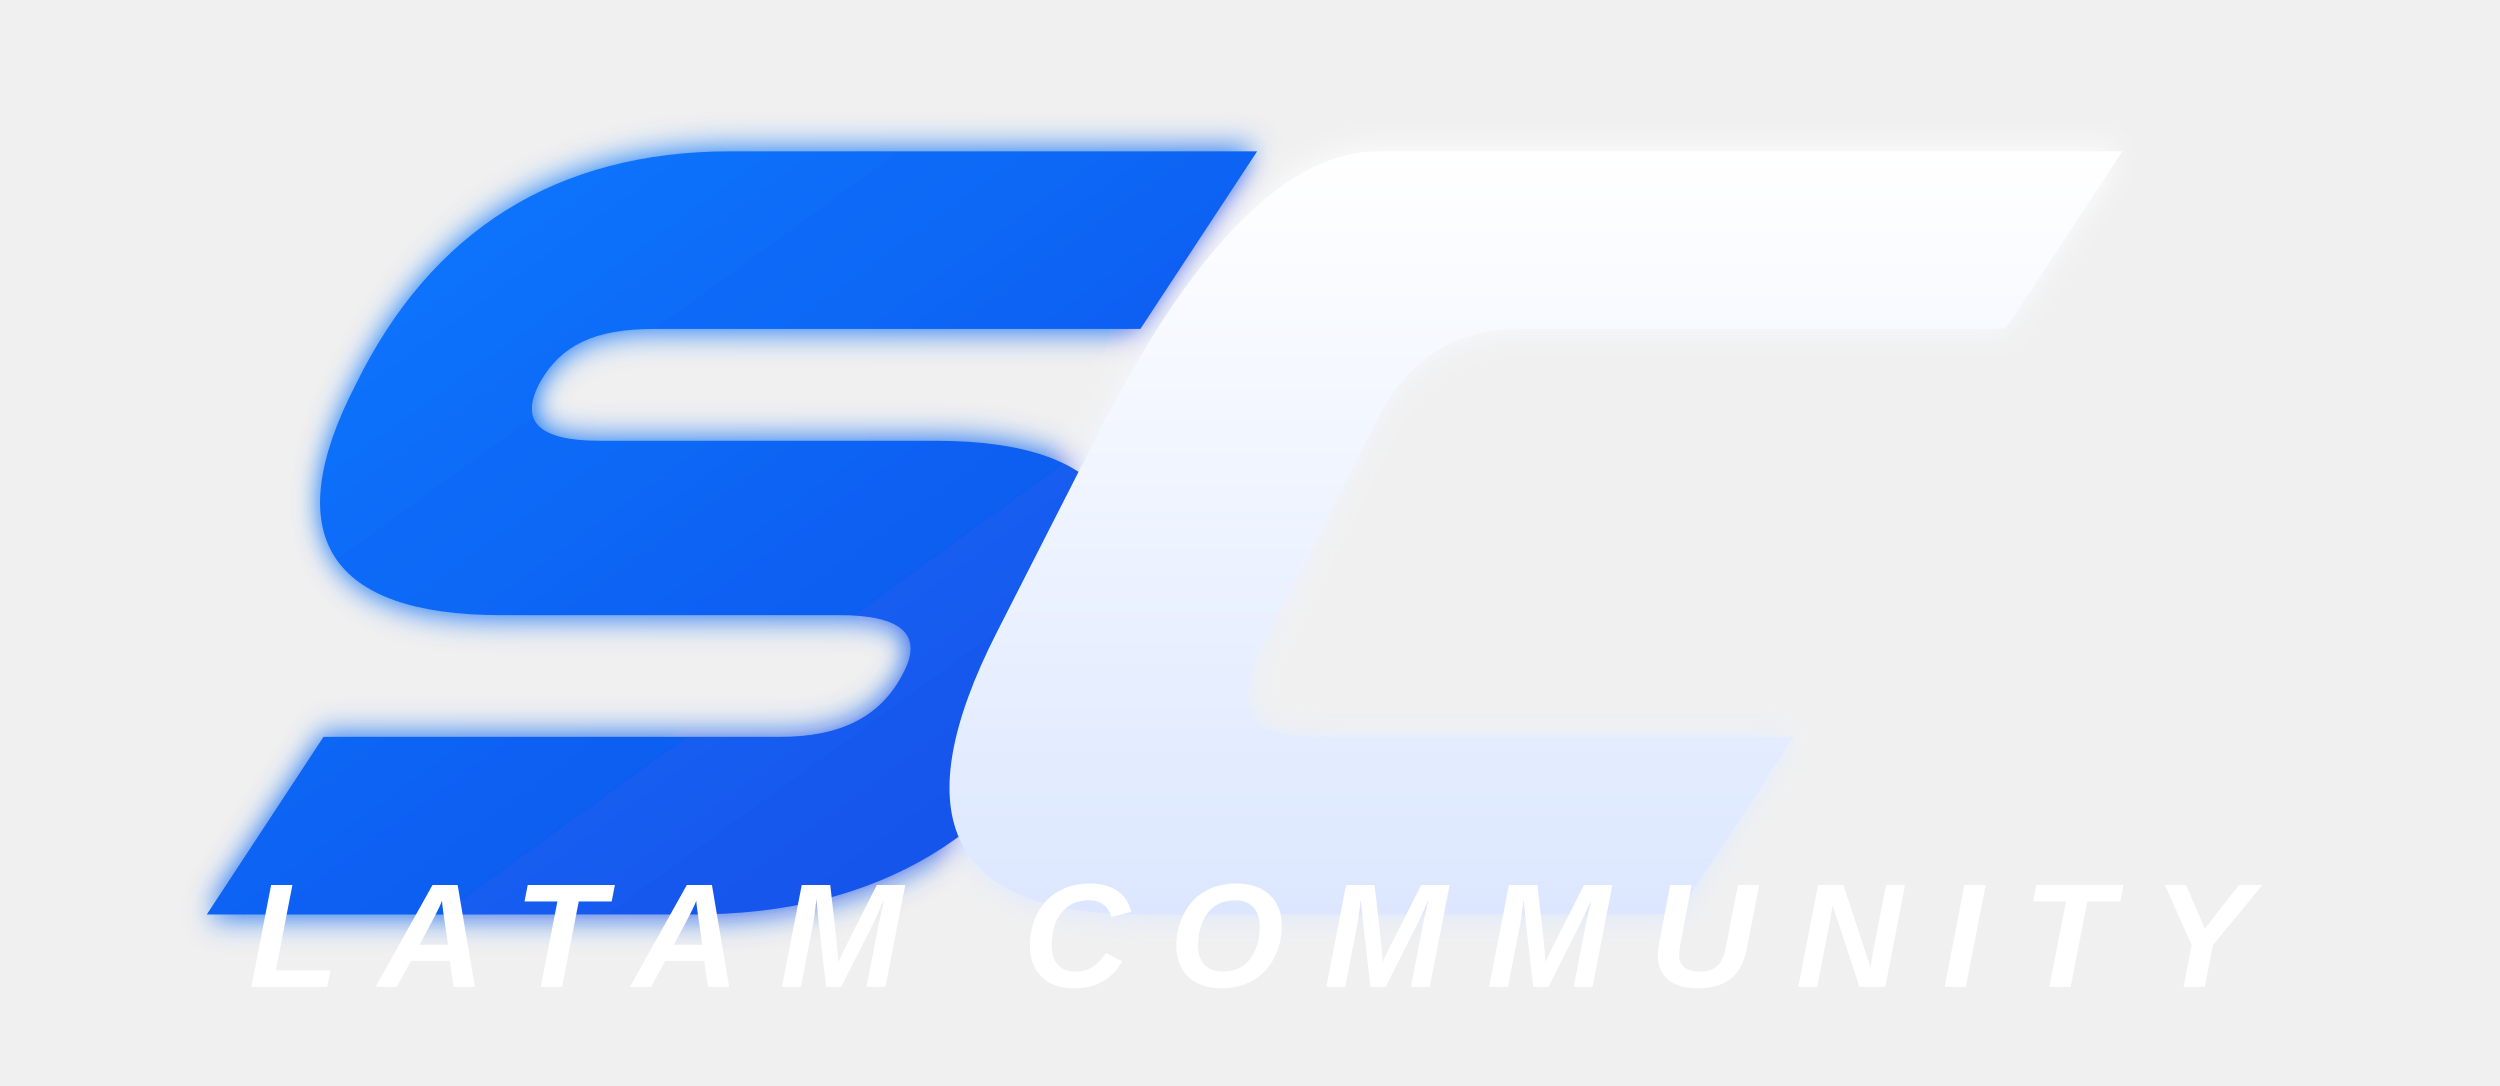
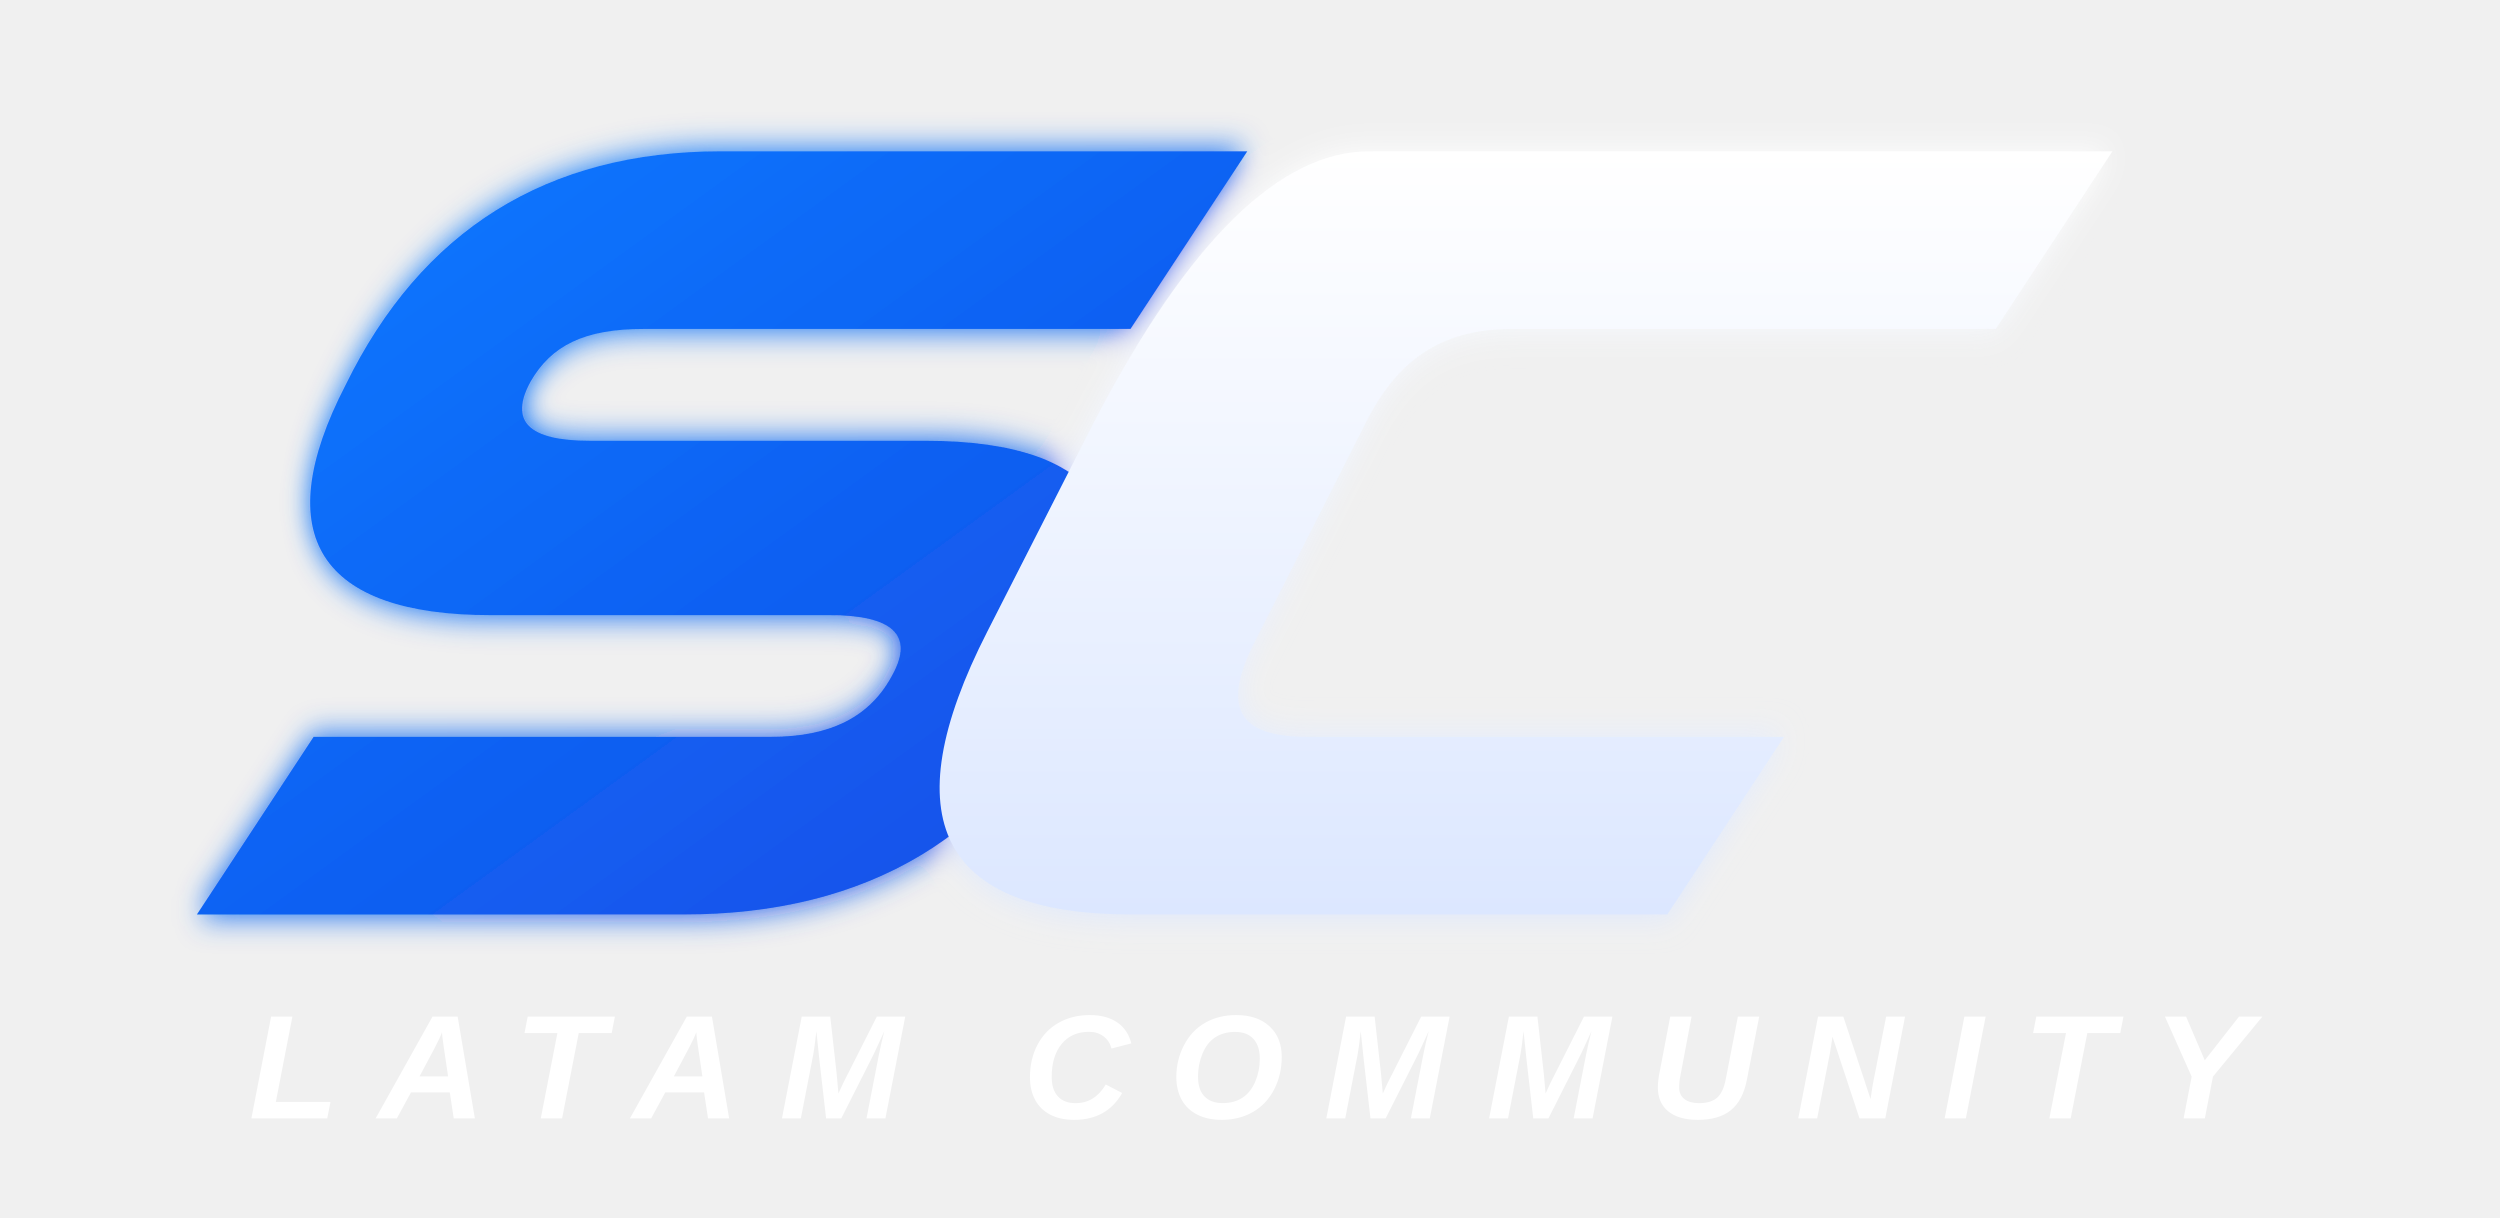
- <svg xmlns="http://www.w3.org/2000/svg" viewBox="0 0 760 330" role="img" aria-label="SC LATAM COMMUNITY">
+ <svg xmlns="http://www.w3.org/2000/svg" viewBox="0 0 760 370" role="img" aria-label="SC LATAM COMMUNITY">
  <defs>
    <linearGradient id="blue" x1="0" y1="0" x2="1" y2="1">
      <stop stop-color="#0878ff" />
      <stop offset="1" stop-color="#174ee8" />
    </linearGradient>
    <linearGradient id="white" x1="0" y1="0" x2="0" y2="1">
      <stop stop-color="#fff" />
      <stop offset="1" stop-color="#dce7ff" />
    </linearGradient>
    <filter id="glow" x="-20%" y="-20%" width="140%" height="140%">
      <feGaussianBlur stdDeviation="5" result="b" />
      <feMerge>
        <feMergeNode in="b" />
        <feMergeNode in="SourceGraphic" />
      </feMerge>
    </filter>
  </defs>
-   <g transform="translate(116 28) skewX(-12)" filter="url(#glow)">
+   <g transform="translate(113 28) skewX(-12)" filter="url(#glow)">
    <path fill="url(#blue)" d="M20 18h250l-24 54H98c-18 0-27 5-31 16-4 12 3 18 22 18h102c54 0 76 25 62 72-14 48-49 72-105 72H0l24-54h139c18 0 29-6 33-19 4-12-4-18-23-18H70c-52 0-73-24-59-70C24 42 57 18 110 18z" />
    <path fill="url(#white)" d="M307 18h226l-24 54H362c-20 0-32 8-38 27l-20 68c-6 20 1 29 22 29h145l-24 54H284c-58 0-79-29-62-86l19-64c17-55 39-82 66-82z" />
  </g>
  <g fill="#fff" font-family="Arial Black,Arial,sans-serif" font-weight="900" font-style="italic" text-anchor="middle">
-     <text x="380" y="300" font-size="45" letter-spacing="12">LATAM COMMUNITY</text>
+     <text x="380" y="340" font-size="45" letter-spacing="12">LATAM COMMUNITY</text>
  </g>
</svg>
